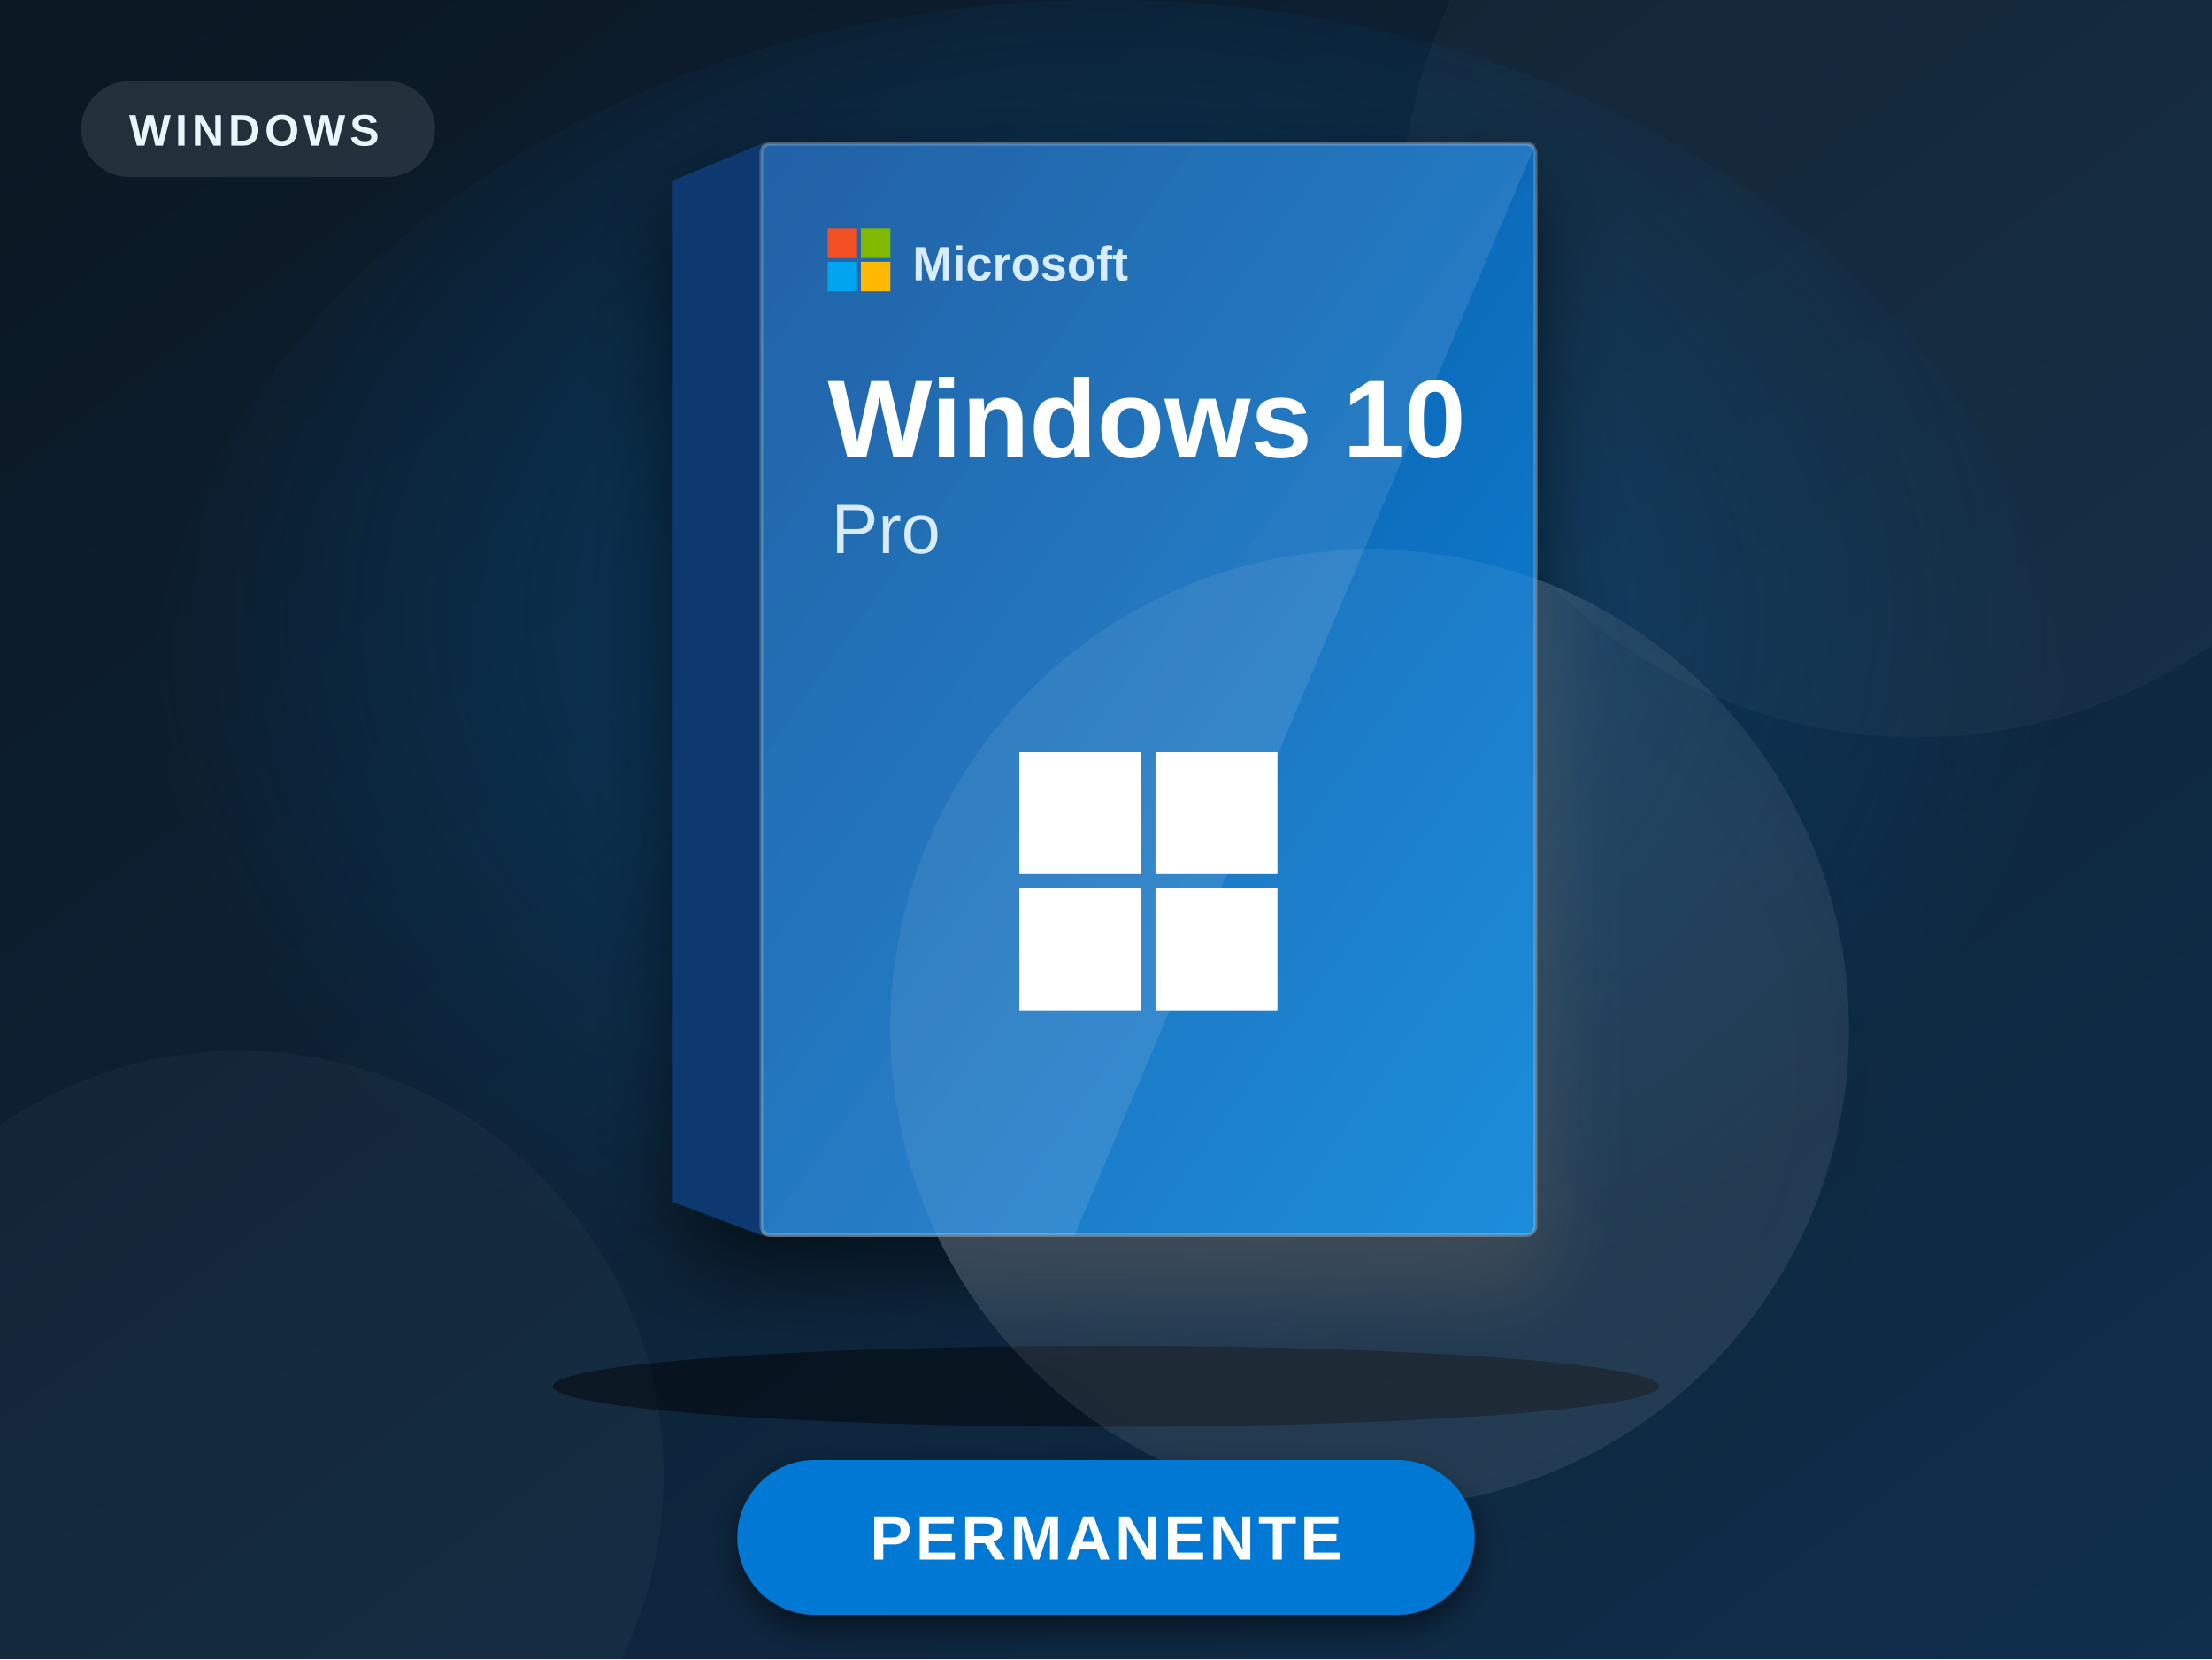
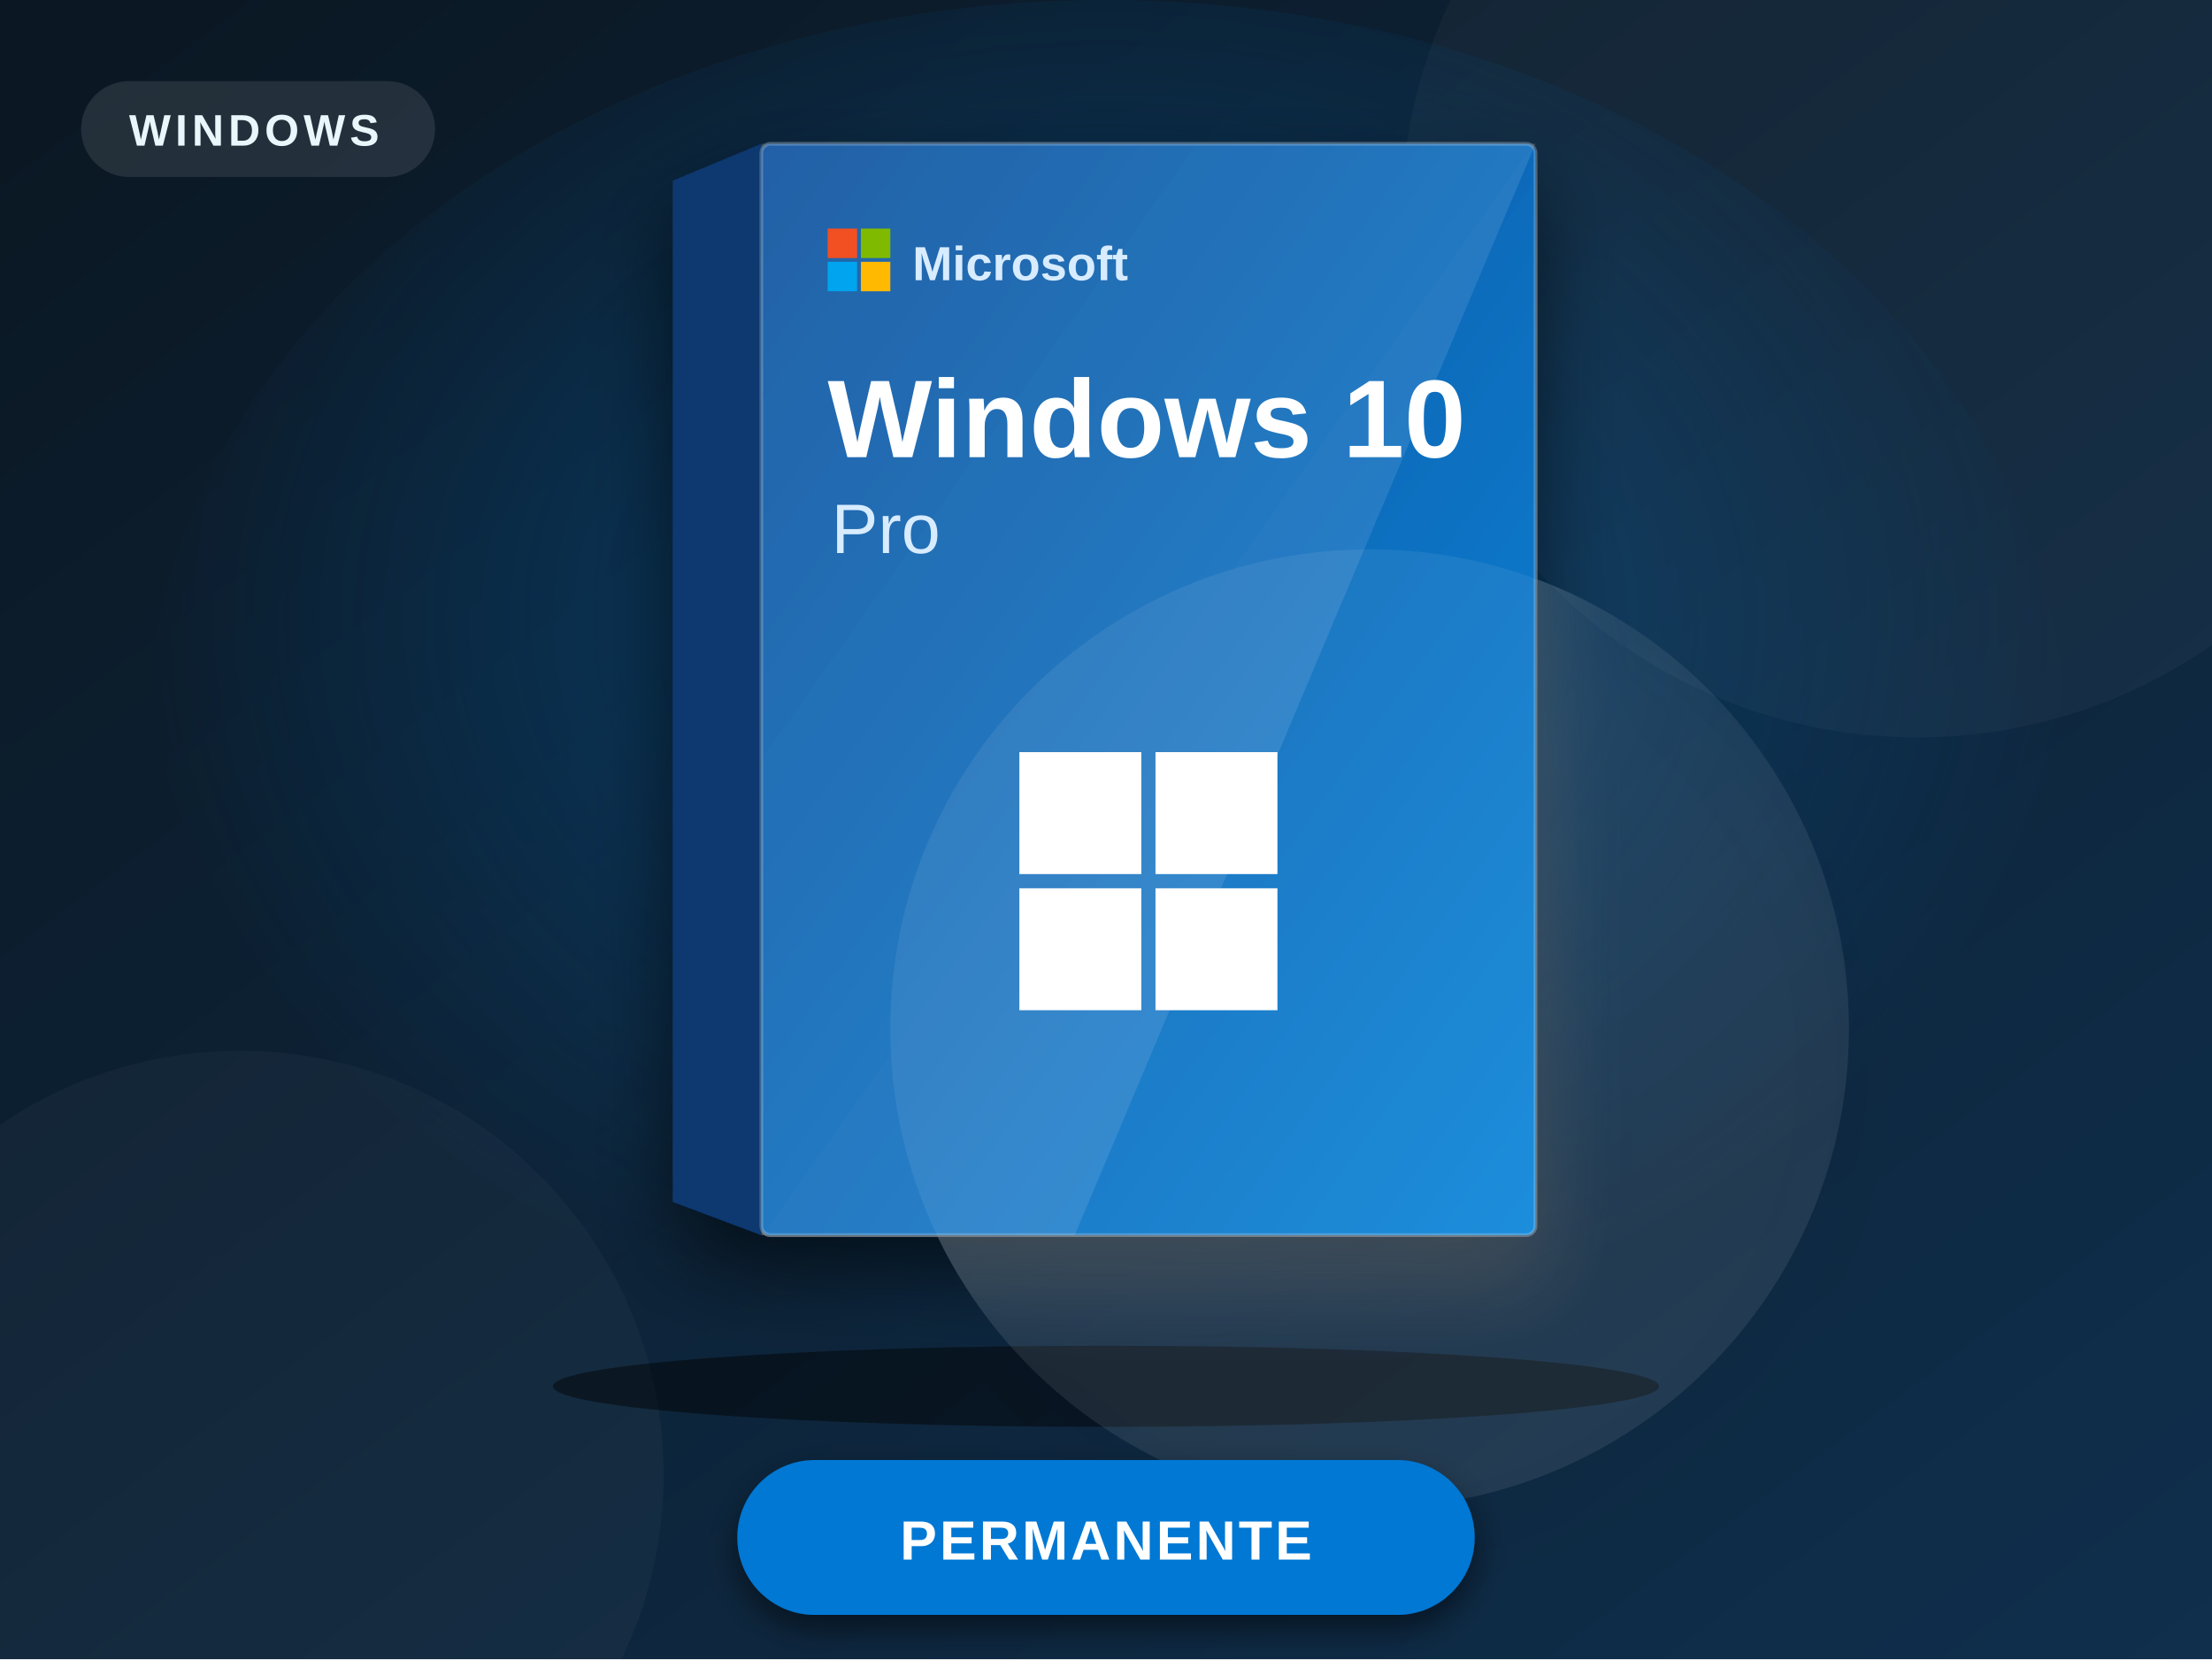
<svg xmlns="http://www.w3.org/2000/svg" viewBox="0 0 1200 900" role="img" aria-label="WINDOWS PERMANENTE">
  <defs>
    <linearGradient id="bg" x1="0" y1="0" x2="1" y2="1">
      <stop offset="0" stop-color="#0b1722" />
      <stop offset="1" stop-color="#0f2f4d" />
    </linearGradient>
    <radialGradient id="gl" cx=".5" cy=".42" r=".5">
      <stop offset="0" stop-color="#0078D4" stop-opacity="0.38" />
      <stop offset="1" stop-color="#0078D4" stop-opacity="0" />
    </radialGradient>
    <filter id="sh" x="-30%" y="-20%" width="160%" height="160%">
      <feDropShadow dx="0" dy="22" stdDeviation="22" flood-color="#000" flood-opacity="0.6" />
    </filter>
    <filter id="ms" x="-30%" y="-30%" width="160%" height="180%">
      <feDropShadow dx="0" dy="8" stdDeviation="9" flood-color="#000" flood-opacity="0.5" />
    </filter>
  </defs>
  <rect width="1200" height="900" fill="url(#bg)" />
  <circle cx="1040" cy="120" r="280" fill="#ffffff" opacity="0.035" />
  <circle cx="130" cy="800" r="230" fill="#ffffff" opacity="0.03" />
  <ellipse cx="600" cy="400" rx="520" ry="400" fill="url(#gl)" />
  <ellipse cx="600" cy="752" rx="300" ry="22" fill="#000" opacity="0.45" />
  <g filter="url(#sh)">
    <path d="M413 78 L365 98 V652 L413 670Z" fill="#07396f" />
    <rect x="413" y="78" width="420" height="592" rx="5" fill="url(#w10)" />
    <path d="M413 78 H833 L583 670 H413Z" fill="#fff" opacity=".10" />
    <rect x="413" y="78" width="420" height="592" rx="5" fill="none" stroke="#ffffff" stroke-opacity="0.22" stroke-width="2" />
    <defs>
      <linearGradient id="w11" x1="0" y1="0" x2="1" y2="1">
        <stop offset="0" stop-color="#f4f8ff" />
        <stop offset="1" stop-color="#dbe8fb" />
      </linearGradient>
      <linearGradient id="w10" x1="0" y1="0" x2="1" y2="1">
        <stop offset="0" stop-color="#0a4f9c" />
        <stop offset="1" stop-color="#0f86d9" />
      </linearGradient>
      <radialGradient id="bl" cx=".3" cy=".8" r=".9">
        <stop offset="0" stop-color="#2c8cff" />
        <stop offset=".5" stop-color="#5b4cf0" stop-opacity=".7" />
        <stop offset="1" stop-color="#5b4cf0" stop-opacity="0" />
      </radialGradient>
    </defs>
    <circle cx="743" cy="558" r="260" fill="#ffffff" opacity=".07" />
    <g>
      <rect x="449" y="124" width="15.98" height="15.98" fill="#f25022" />
      <rect x="467.02" y="124" width="15.98" height="15.98" fill="#7fba00" />
      <rect x="449" y="142.02" width="15.98" height="15.98" fill="#00a4ef" />
      <rect x="467.02" y="142.02" width="15.98" height="15.98" fill="#ffb900" />
    </g>
    <text x="495" y="152" font-size="26" font-weight="600" fill="#d8ecff" font-family="Segoe UI, Helvetica Neue, Arial, sans-serif">Microsoft</text>
    <text x="449" y="248" font-size="60" font-weight="700" fill="#fff" font-family="Segoe UI, Helvetica Neue, Arial, sans-serif">Windows 10</text>
    <text x="451" y="300" font-size="38" font-weight="400" fill="#d8ecff" font-family="Segoe UI, Helvetica Neue, Arial, sans-serif">Pro</text>
    <g fill="#ffffff">
      <rect x="553" y="408" width="66.15" height="66.15" />
      <rect x="626.85" y="408" width="66.15" height="66.15" />
      <rect x="553" y="481.85" width="66.15" height="66.15" />
      <rect x="626.85" y="481.85" width="66.15" height="66.15" />
    </g>
  </g>
  <g font-family="Segoe UI, Helvetica Neue, Arial, sans-serif" font-weight="800">
    <rect x="44" y="44" rx="26" width="192" height="52" fill="#ffffff" opacity="0.1" />
    <text x="70" y="79" font-size="24" letter-spacing="2.4" fill="#e9f6fb">WINDOWS</text>
    <rect x="400" y="792" rx="42" width="400" height="84" fill="#0078D4" filter="url(#ms)" />
-     <text x="600" y="846" text-anchor="middle" font-size="34" letter-spacing="2" fill="#fff">PERMANENTE</text>
+     <text x="600" y="846" text-anchor="middle" font-size="30" letter-spacing="1.5" fill="#fff">PERMANENTE</text>
  </g>
</svg>
